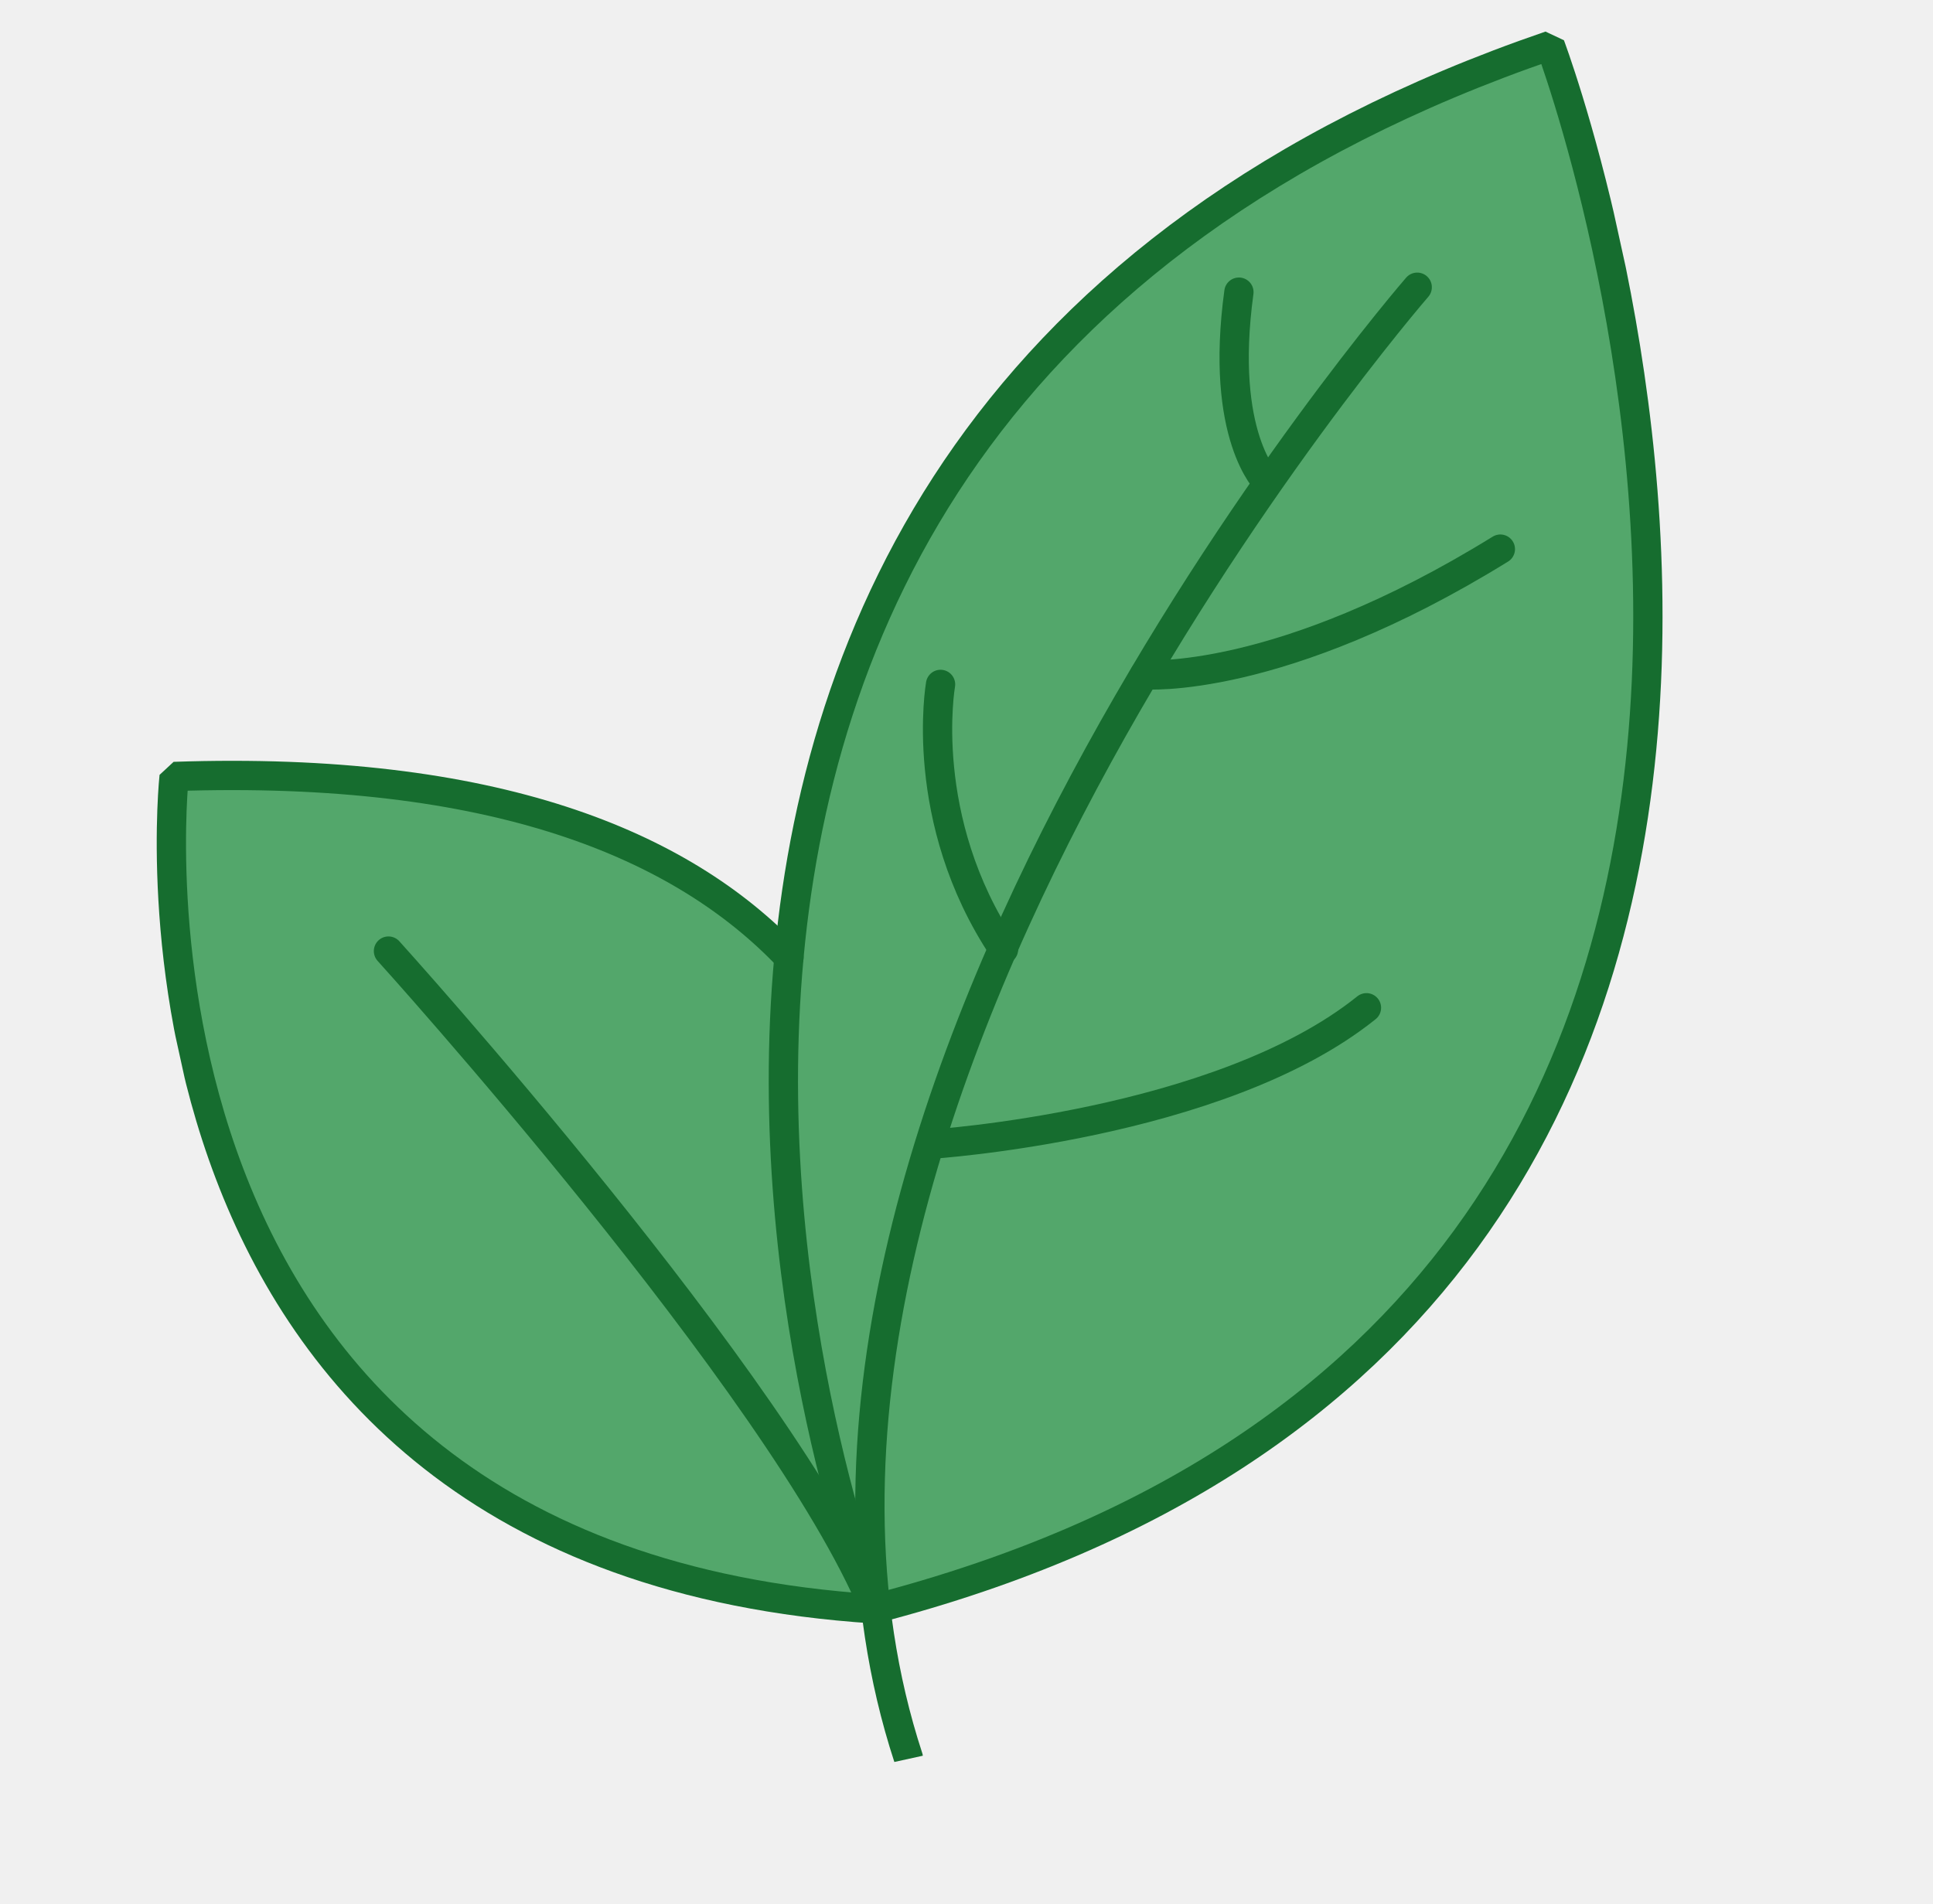
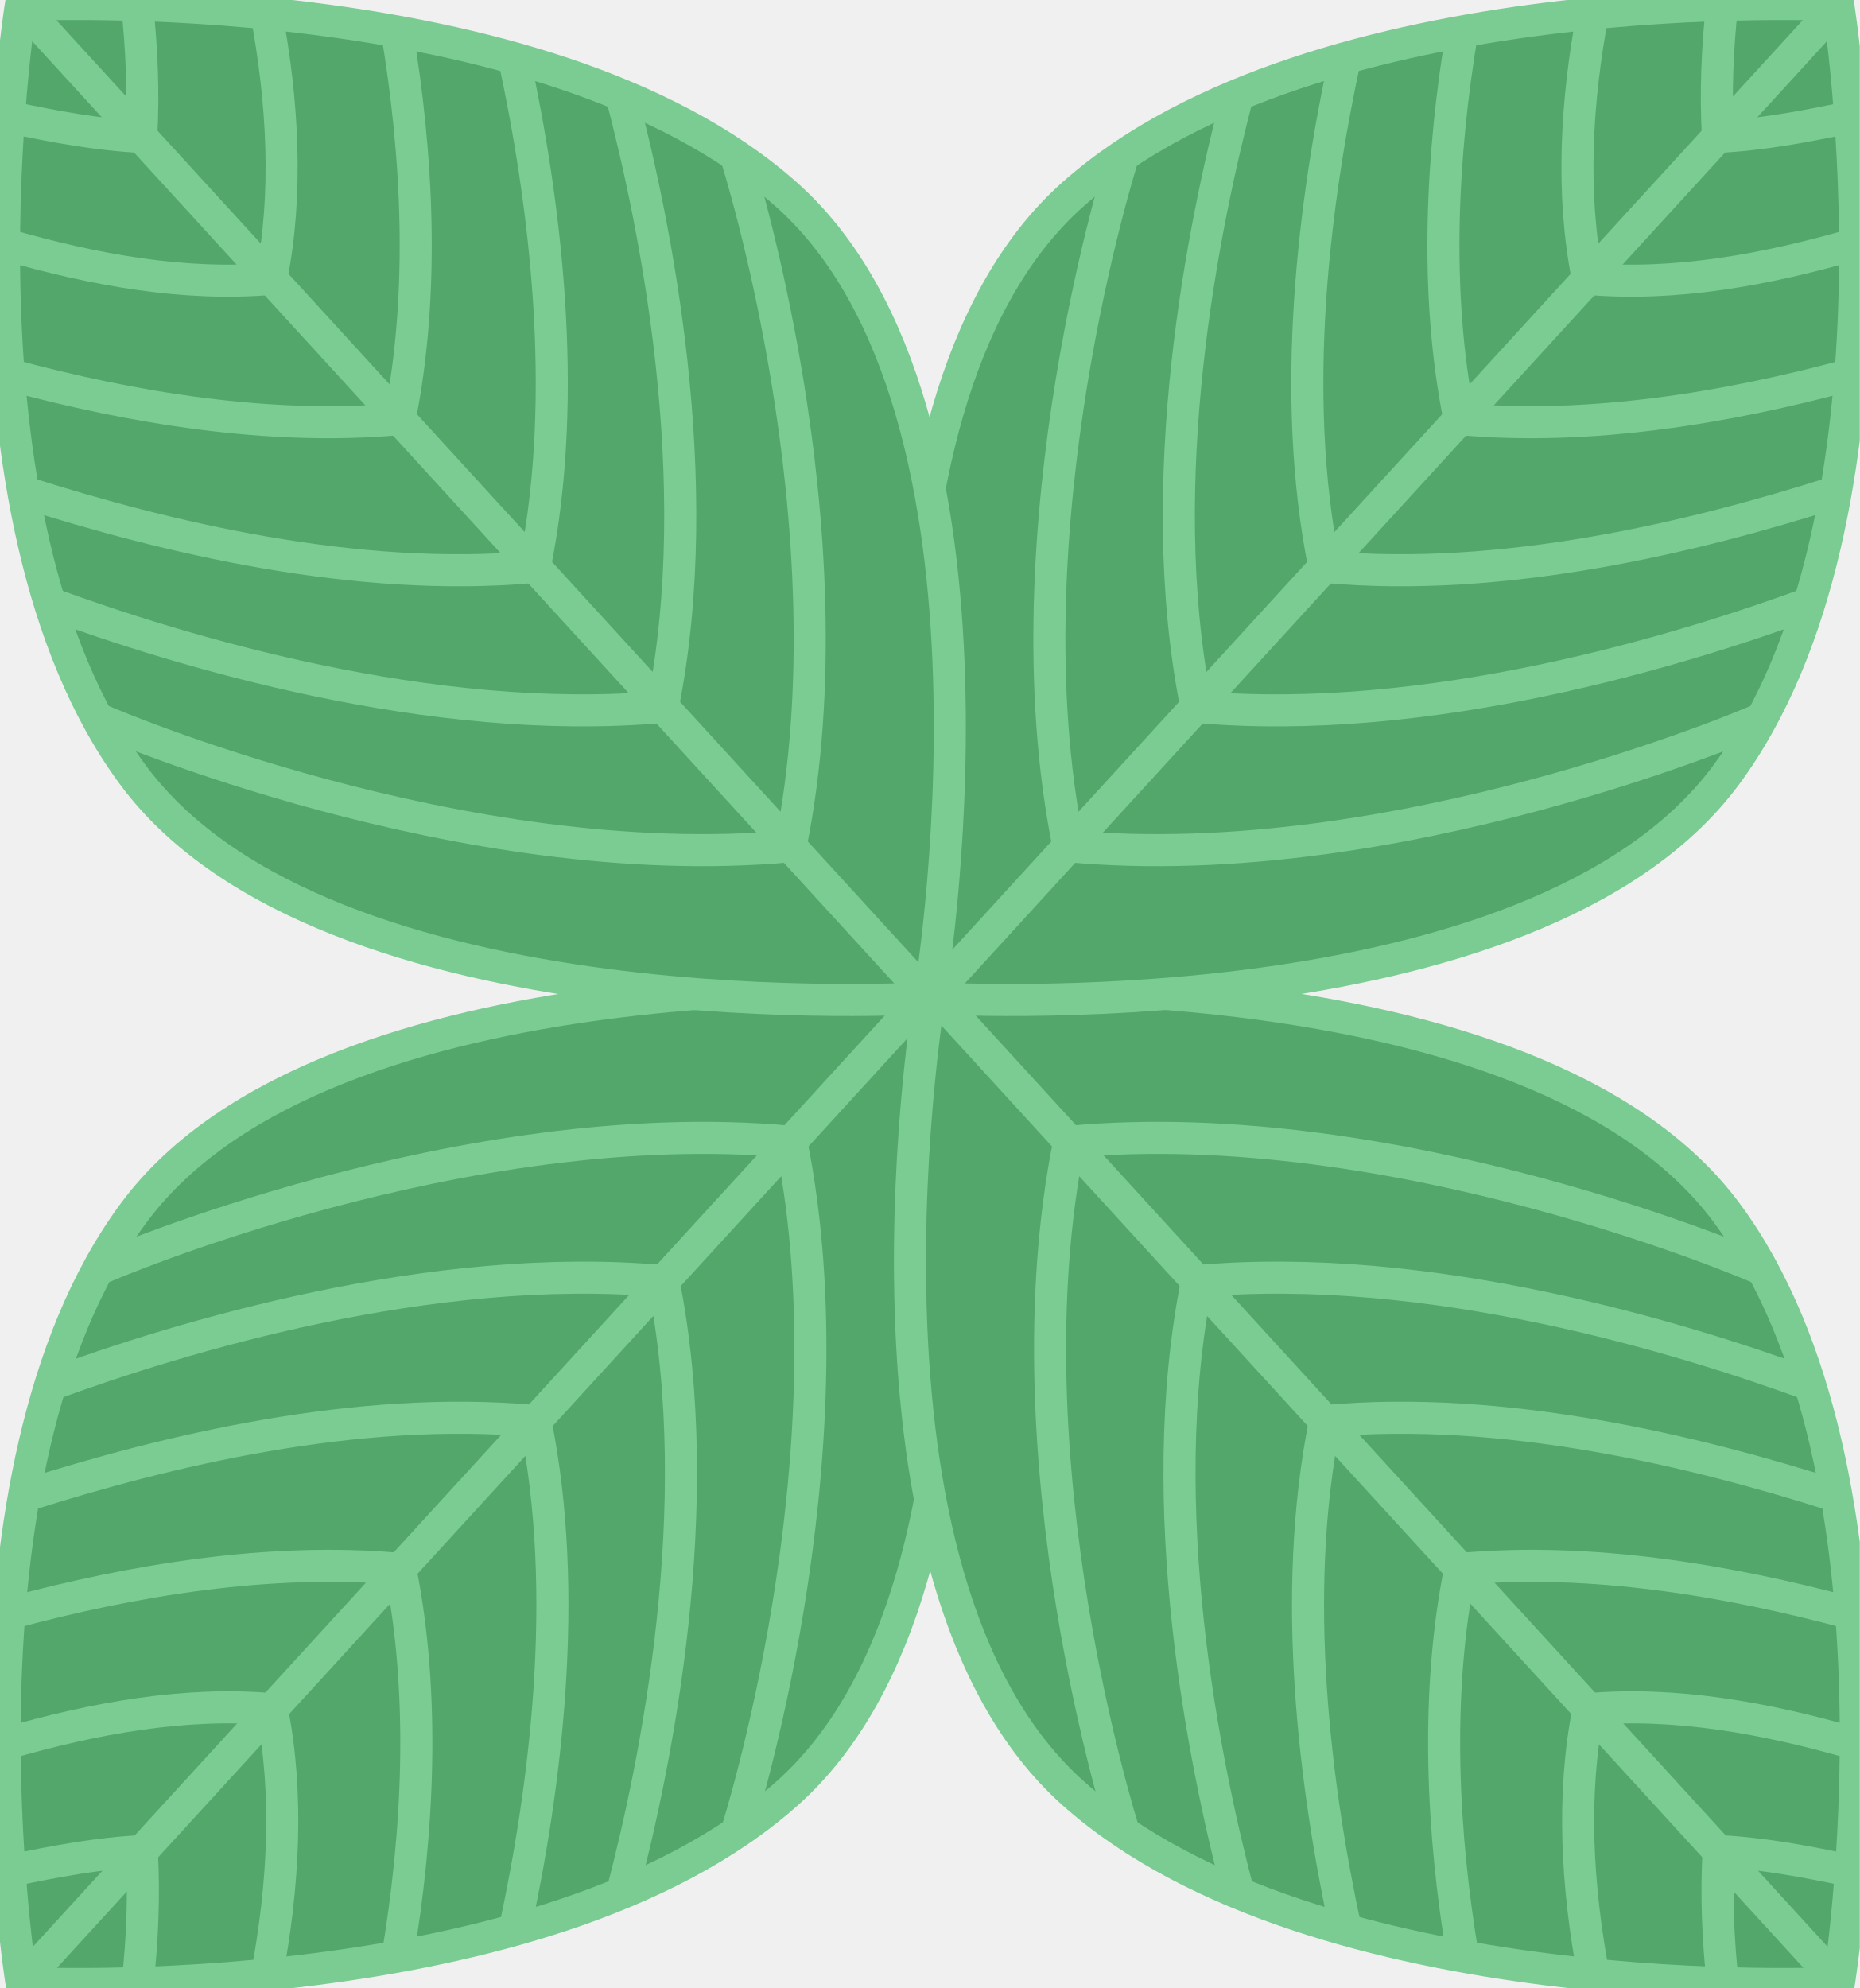
- <svg xmlns="http://www.w3.org/2000/svg" width="66" height="65" viewBox="0 0 66 65" fill="none">
-   <g clip-path="url(#clip0_562_1433)">
-     <path d="M30.231 55.125L30.179 55.136L30.166 55.147C3.338 53.414 6.269 26.719 6.269 26.719C17.196 26.346 23.603 29.04 27.261 32.899C28.321 21.336 34.196 8.287 53.247 1.755C53.247 1.755 69.502 44.915 30.231 55.125Z" fill="#53A76B" />
-     <path d="M29.856 54.934C29.856 54.934 14.26 14.81 52.931 1.551C52.931 1.551 69.202 44.747 29.858 54.942L29.856 54.934Z" stroke="#166D2F" stroke-miterlimit="10" stroke-linecap="round" stroke-linejoin="bevel" />
-     <path d="M48.389 9.809C48.389 9.809 23.845 38.102 31.013 60.022" stroke="#166D2F" stroke-miterlimit="10" stroke-linecap="round" stroke-linejoin="bevel" />
-     <path d="M32.114 23.373C32.114 23.373 31.3 27.988 34.264 32.421" stroke="#166D2F" stroke-miterlimit="10" stroke-linecap="round" stroke-linejoin="bevel" />
-     <path d="M31.754 39.078C31.754 39.078 41.642 38.45 46.656 34.416" stroke="#166D2F" stroke-miterlimit="10" stroke-linecap="round" stroke-linejoin="bevel" />
-     <path d="M39.078 23.043C39.078 23.043 43.675 23.422 51.228 18.753" stroke="#166D2F" stroke-miterlimit="10" stroke-linecap="round" stroke-linejoin="bevel" />
-     <path d="M43.271 16.47C43.271 16.47 41.627 14.905 42.301 9.977" stroke="#166D2F" stroke-miterlimit="10" stroke-linecap="round" stroke-linejoin="bevel" />
-     <path d="M26.938 32.697C23.279 28.838 16.873 26.143 5.945 26.517C5.945 26.517 3.02 53.203 29.85 54.943C29.85 54.943 29.85 54.943 29.854 54.927C26.699 47.331 13.264 32.48 13.264 32.48" stroke="#166D2F" stroke-miterlimit="10" stroke-linecap="round" stroke-linejoin="bevel" />
+ <svg xmlns="http://www.w3.org/2000/svg" width="58" height="62" viewBox="0 0 58 62" fill="none">
+   <g clip-path="url(#clip0_573_1113)">
+     <path d="M29.004 30.871C29.004 30.871 10.198 29.683 4.171 37.825C-1.857 45.965 0.67 61.842 0.67 61.842C0.67 61.842 16.944 62.688 24.536 55.941C32.132 49.194 29.004 30.871 29.004 30.871Z" fill="#53A76B" stroke="#7ACC92" stroke-miterlimit="10" />
+     <path d="M0.67 61.842L29.004 30.871" stroke="#7ACC92" stroke-miterlimit="10" />
+     <path d="M22.984 57.1C22.984 57.1 26.682 45.553 24.679 35.619" stroke="#7ACC92" stroke-miterlimit="10" />
+     <path d="M20.695 39.977C22.095 47.005 20.465 54.999 19.395 59.062" stroke="#7ACC92" stroke-miterlimit="10" />
+     <path d="M12.483 48.93C13.278 52.872 13.034 57.252 12.398 61.017" stroke="#7ACC92" stroke-miterlimit="10" />
+     <path d="M4.423 57.738C4.498 59.094 4.443 60.472 4.293 61.845" stroke="#7ACC92" stroke-miterlimit="10" />
+     <path d="M16.051 60.186C16.998 55.798 17.791 49.749 16.701 44.343" stroke="#7ACC92" stroke-miterlimit="10" />
+     <path d="M8.485 53.333C9.005 55.971 8.842 58.828 8.322 61.603" stroke="#7ACC92" stroke-miterlimit="10" />
+     <path d="M3.221 39.521C3.221 39.521 14.424 34.664 24.652 35.609" stroke="#7ACC92" stroke-miterlimit="10" />
+     <path d="M20.689 39.955C13.456 39.304 5.559 41.722 1.568 43.189" stroke="#7ACC92" stroke-miterlimit="10" />
+     <path d="M12.483 48.933C8.426 48.558 4.088 49.295 0.355 50.303" stroke="#7ACC92" stroke-miterlimit="10" />
+     <path d="M4.441 57.73C3.066 57.797 1.721 58.051 0.354 58.339" stroke="#7ACC92" stroke-miterlimit="10" />
+     <path d="M0.82 46.638C5.151 45.257 11.126 43.808 16.691 44.32" stroke="#7ACC92" stroke-miterlimit="10" />
+     <path d="M8.5 53.306C5.788 53.067 2.953 53.579 0.205 54.373" stroke="#7ACC92" stroke-miterlimit="10" />
+     <path d="M29.017 30.871C29.017 30.871 47.823 29.683 53.85 37.825C59.878 45.965 57.351 61.842 57.351 61.842C57.351 61.842 41.077 62.688 33.484 55.941C25.889 49.194 29.017 30.871 29.017 30.871Z" fill="#53A76B" stroke="#7ACC92" stroke-miterlimit="10" />
+     <path d="M57.351 61.842L29.018 30.871" stroke="#7ACC92" stroke-miterlimit="10" />
+     <path d="M35.038 57.1C35.038 57.1 31.34 45.553 33.343 35.619" stroke="#7ACC92" stroke-miterlimit="10" />
+     <path d="M37.327 39.977C35.927 47.005 37.557 54.999 38.627 59.062" stroke="#7ACC92" stroke-miterlimit="10" />
+     <path d="M45.538 48.93C44.743 52.872 44.988 57.252 45.623 61.017" stroke="#7ACC92" stroke-miterlimit="10" />
+     <path d="M53.596 57.738C53.521 59.094 53.576 60.472 53.726 61.845" stroke="#7ACC92" stroke-miterlimit="10" />
+     <path d="M41.97 60.186C41.022 55.798 40.23 49.749 41.32 44.343" stroke="#7ACC92" stroke-miterlimit="10" />
+     <path d="M49.535 53.333C49.015 55.971 49.177 58.828 49.697 61.603" stroke="#7ACC92" stroke-miterlimit="10" />
+     <path d="M54.798 39.521C54.798 39.521 43.595 34.664 33.367 35.609" stroke="#7ACC92" stroke-miterlimit="10" />
+     <path d="M37.332 39.955C44.565 39.304 52.463 41.722 56.453 43.189" stroke="#7ACC92" stroke-miterlimit="10" />
+     <path d="M45.537 48.933C49.595 48.558 53.932 49.295 57.665 50.303" stroke="#7ACC92" stroke-miterlimit="10" />
+     <path d="M53.58 57.73C54.955 57.797 56.3 58.051 57.668 58.339" stroke="#7ACC92" stroke-miterlimit="10" />
+     <path d="M57.201 46.638C52.871 45.257 46.895 43.808 41.33 44.32" stroke="#7ACC92" stroke-miterlimit="10" />
+     <path d="M49.52 53.306C52.232 53.067 55.067 53.579 57.815 54.373" stroke="#7ACC92" stroke-miterlimit="10" />
+     <path d="M28.995 31.127C28.995 31.127 47.801 32.315 53.829 24.173C59.857 16.033 57.329 0.158 57.329 0.158C57.329 0.158 41.056 -0.688 33.463 6.059C25.868 12.806 28.995 31.13 28.995 31.13V31.127Z" fill="#53A76B" stroke="#7ACC92" stroke-miterlimit="10" />
+     <path d="M57.33 0.158L28.996 31.127" stroke="#7ACC92" stroke-miterlimit="10" />
+     <path d="M35.016 4.898C35.016 4.898 31.319 16.445 33.321 26.379" stroke="#7ACC92" stroke-miterlimit="10" />
+     <path d="M37.306 22.023C35.906 14.995 37.536 7.001 38.606 2.938" stroke="#7ACC92" stroke-miterlimit="10" />
+     <path d="M45.516 13.07C44.721 9.128 44.966 4.748 45.601 0.983" stroke="#7ACC92" stroke-miterlimit="10" />
+     <path d="M53.576 4.26C53.501 2.904 53.556 1.526 53.706 0.153" stroke="#7ACC92" stroke-miterlimit="10" />
+     <path d="M41.948 1.814C41.001 6.202 40.208 12.252 41.298 17.658" stroke="#7ACC92" stroke-miterlimit="10" />
+     <path d="M49.513 8.665C48.993 6.027 49.156 3.17 49.676 0.395" stroke="#7ACC92" stroke-miterlimit="10" />
+     <path d="M54.779 22.48C54.779 22.48 43.576 27.336 33.348 26.392" stroke="#7ACC92" stroke-miterlimit="10" />
+     <path d="M37.31 22.046C44.543 22.697 52.441 20.278 56.431 18.811" stroke="#7ACC92" stroke-miterlimit="10" />
+     <path d="M45.516 13.068C49.573 13.443 53.911 12.706 57.644 11.697" stroke="#7ACC92" stroke-miterlimit="10" />
+     <path d="M53.559 4.27C54.934 4.203 56.279 3.95 57.646 3.661" stroke="#7ACC92" stroke-miterlimit="10" />
+     <path d="M57.179 15.363C52.849 16.743 46.874 18.193 41.309 17.68" stroke="#7ACC92" stroke-miterlimit="10" />
+     <path d="M49.498 8.695C52.211 8.934 55.046 8.421 57.793 7.627" stroke="#7ACC92" stroke-miterlimit="10" />
+     <path d="M28.984 31.127C28.984 31.127 10.178 32.315 4.15 24.173C-1.875 16.033 0.65 0.158 0.65 0.158C0.65 0.158 16.923 -0.688 24.516 6.059C32.111 12.806 28.984 31.13 28.984 31.13V31.127Z" fill="#53A76B" stroke="#7ACC92" stroke-miterlimit="10" />
+     <path d="M0.65 0.158L28.984 31.127" stroke="#7ACC92" stroke-miterlimit="10" />
+     <path d="M22.963 4.898C22.963 4.898 26.66 16.445 24.658 26.379" stroke="#7ACC92" stroke-miterlimit="10" />
+     <path d="M20.673 22.023C22.073 14.995 20.443 7.001 19.373 2.938" stroke="#7ACC92" stroke-miterlimit="10" />
+     <path d="M12.464 13.07C13.259 9.128 13.014 4.748 12.379 0.983" stroke="#7ACC92" stroke-miterlimit="10" />
+     <path d="M4.405 4.26C4.48 2.904 4.425 1.526 4.275 0.153" stroke="#7ACC92" stroke-miterlimit="10" />
+     <path d="M16.031 1.814C16.979 6.202 17.771 12.252 16.681 17.658" stroke="#7ACC92" stroke-miterlimit="10" />
+     <path d="M8.465 8.665C8.985 6.027 8.823 3.17 8.303 0.395" stroke="#7ACC92" stroke-miterlimit="10" />
+     <path d="M3.203 22.48C3.203 22.48 14.406 27.336 24.634 26.392" stroke="#7ACC92" stroke-miterlimit="10" />
+     <path d="M20.67 22.046C13.437 22.697 5.539 20.278 1.549 18.811" stroke="#7ACC92" stroke-miterlimit="10" />
+     <path d="M12.464 13.068C8.406 13.443 4.069 12.706 0.336 11.697" stroke="#7ACC92" stroke-miterlimit="10" />
+     <path d="M4.422 4.27C3.047 4.203 1.702 3.95 0.334 3.661" stroke="#7ACC92" stroke-miterlimit="10" />
+     <path d="M0.801 15.363C5.131 16.743 11.106 18.193 16.672 17.68" stroke="#7ACC92" stroke-miterlimit="10" />
+     <path d="M8.481 8.695C5.768 8.934 2.933 8.421 0.186 7.627" stroke="#7ACC92" stroke-miterlimit="10" />
  </g>
  <defs>
-     <clipPath id="clip0_562_1433">
-       <rect width="54" height="53" fill="white" transform="translate(0.943359 12.4102) rotate(-12.3895)" />
+     <clipPath id="clip0_573_1113">
+       <rect width="58" height="62" fill="white" />
    </clipPath>
  </defs>
</svg>
